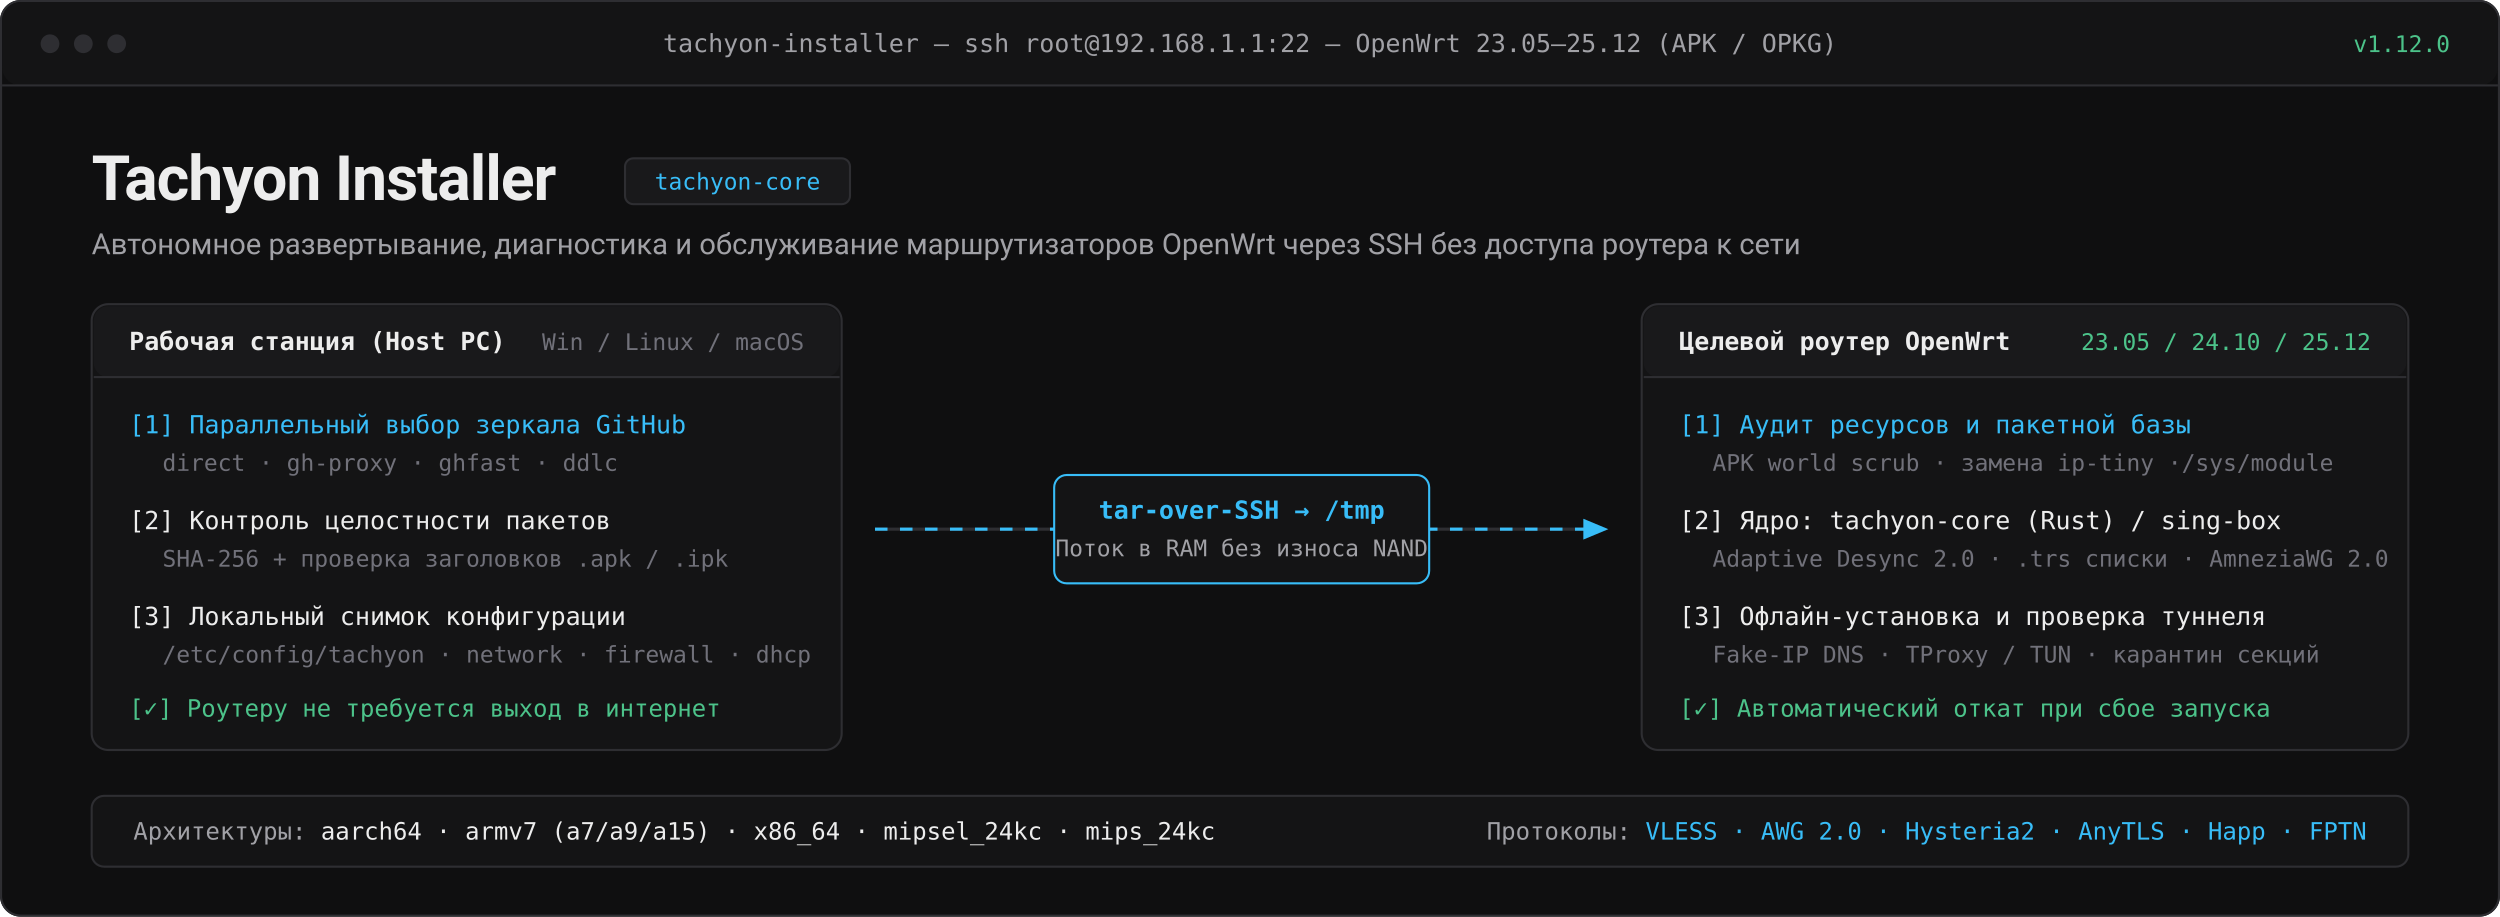
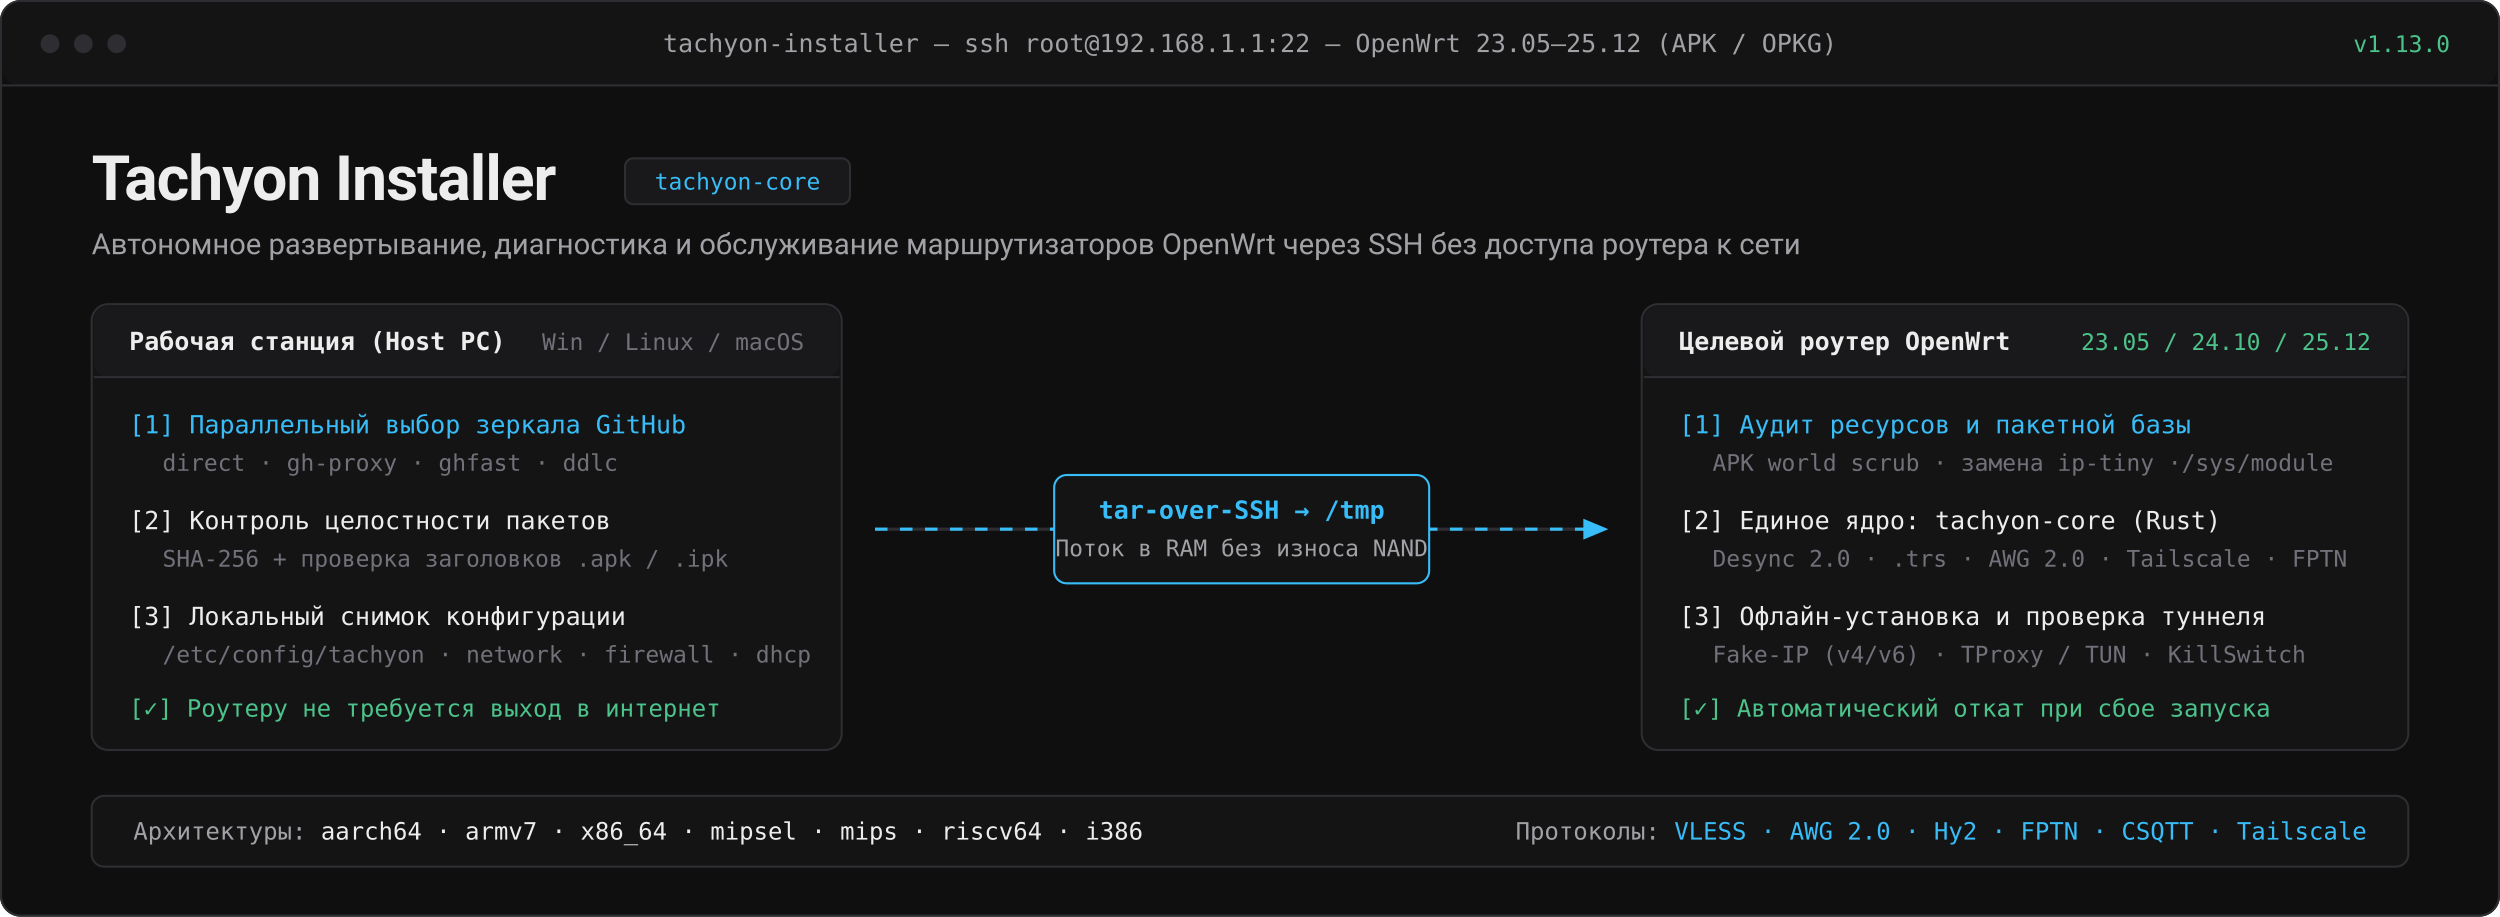
<svg xmlns="http://www.w3.org/2000/svg" viewBox="0 0 1200 440" width="100%" height="100%">
  <rect width="1200" height="440" rx="10" fill="#0f0f10" />
  <rect x="0.5" y="0.5" width="1199" height="439" rx="9.5" fill="none" stroke="#2e2e32" stroke-width="1" />
  <rect x="1" y="1" width="1198" height="40" rx="9" fill="#141415" />
  <line x1="1" y1="41" x2="1199" y2="41" stroke="#2e2e32" stroke-width="1" />
  <circle cx="24" cy="21" r="4.5" fill="#2e2e32" />
  <circle cx="40" cy="21" r="4.5" fill="#2e2e32" />
  <circle cx="56" cy="21" r="4.5" fill="#2e2e32" />
  <text x="600" y="25" text-anchor="middle" font-family="'JetBrains Mono', Consolas, monospace" font-size="12" fill="#a1a1a6">tachyon-installer — ssh root@192.168.1.1:22 — OpenWrt 23.05–25.12 (APK / OPKG)</text>
-   <text x="1176" y="25" text-anchor="end" font-family="'JetBrains Mono', Consolas, monospace" font-size="11" fill="#4cc38a">v1.12.0</text>
+   <text x="1176" y="25" text-anchor="end" font-family="'JetBrains Mono', Consolas, monospace" font-size="11" fill="#4cc38a">v1.13.0</text>
  <g transform="translate(44, 68)">
    <text x="0" y="28" font-family="system-ui, -apple-system, 'Segoe UI', Roboto, sans-serif" font-weight="700" font-size="30" fill="#ededed" letter-spacing="-0.5">Tachyon Installer</text>
    <rect x="256" y="8" width="108" height="22" rx="4" fill="#19191b" stroke="#2e2e32" stroke-width="1" />
    <text x="310" y="23" text-anchor="middle" font-family="'JetBrains Mono', Consolas, monospace" font-size="11" fill="#38bdf8">tachyon-core</text>
    <text x="0" y="54" font-family="system-ui, -apple-system, 'Segoe UI', Roboto, sans-serif" font-weight="400" font-size="14" fill="#a1a1a6">Автономное развертывание, диагностика и обслуживание маршрутизаторов OpenWrt через SSH без доступа роутера к сети</text>
  </g>
  <g transform="translate(44, 146)">
    <rect width="360" height="214" rx="8" fill="#141415" stroke="#2e2e32" stroke-width="1" />
    <rect x="1" y="1" width="358" height="34" rx="7" fill="#19191b" />
    <line x1="1" y1="35" x2="359" y2="35" stroke="#2e2e32" stroke-width="1" />
    <text x="18" y="22" font-family="'JetBrains Mono', Consolas, monospace" font-weight="600" font-size="12" fill="#ededed">Рабочая станция (Host PC)</text>
    <text x="342" y="22" text-anchor="end" font-family="'JetBrains Mono', Consolas, monospace" font-size="11" fill="#71717a">Win / Linux / macOS</text>
    <text x="18" y="62" font-family="'JetBrains Mono', Consolas, monospace" font-size="12" fill="#38bdf8">[1] Параллельный выбор зеркала GitHub</text>
    <text x="34" y="80" font-family="'JetBrains Mono', Consolas, monospace" font-size="11" fill="#71717a">direct · gh-proxy · ghfast · ddlc</text>
    <text x="18" y="108" font-family="'JetBrains Mono', Consolas, monospace" font-size="12" fill="#ededed">[2] Контроль целостности пакетов</text>
    <text x="34" y="126" font-family="'JetBrains Mono', Consolas, monospace" font-size="11" fill="#71717a">SHA-256 + проверка заголовков .apk / .ipk</text>
    <text x="18" y="154" font-family="'JetBrains Mono', Consolas, monospace" font-size="12" fill="#ededed">[3] Локальный снимок конфигурации</text>
    <text x="34" y="172" font-family="'JetBrains Mono', Consolas, monospace" font-size="11" fill="#71717a">/etc/config/tachyon · network · firewall · dhcp</text>
    <text x="18" y="198" font-family="'JetBrains Mono', Consolas, monospace" font-size="11.5" fill="#4cc38a">[✓] Роутеру не требуется выход в интернет</text>
  </g>
  <g transform="translate(420, 222)">
    <line x1="0" y1="32" x2="344" y2="32" stroke="#2e2e32" stroke-width="1.5" />
    <line x1="0" y1="32" x2="344" y2="32" stroke="#38bdf8" stroke-width="1.5" stroke-dasharray="6 6" />
    <polygon points="352,32 340,27 340,37" fill="#38bdf8" />
    <rect x="86" y="6" width="180" height="52" rx="6" fill="#141415" stroke="#38bdf8" stroke-width="1" />
    <text x="176" y="27" text-anchor="middle" font-family="'JetBrains Mono', Consolas, monospace" font-weight="600" font-size="12" fill="#38bdf8">tar-over-SSH → /tmp</text>
    <text x="176" y="45" text-anchor="middle" font-family="'JetBrains Mono', Consolas, monospace" font-size="11" fill="#a1a1a6">Поток в RAM без износа NAND</text>
  </g>
  <g transform="translate(788, 146)">
    <rect width="368" height="214" rx="8" fill="#141415" stroke="#2e2e32" stroke-width="1" />
    <rect x="1" y="1" width="366" height="34" rx="7" fill="#19191b" />
    <line x1="1" y1="35" x2="367" y2="35" stroke="#2e2e32" stroke-width="1" />
    <text x="18" y="22" font-family="'JetBrains Mono', Consolas, monospace" font-weight="600" font-size="12" fill="#ededed">Целевой роутер OpenWrt</text>
    <text x="350" y="22" text-anchor="end" font-family="'JetBrains Mono', Consolas, monospace" font-size="11" fill="#4cc38a">23.05 / 24.10 / 25.12</text>
    <text x="18" y="62" font-family="'JetBrains Mono', Consolas, monospace" font-size="12" fill="#38bdf8">[1] Аудит ресурсов и пакетной базы</text>
    <text x="34" y="80" font-family="'JetBrains Mono', Consolas, monospace" font-size="11" fill="#71717a">APK world scrub · замена ip-tiny ·/sys/module</text>
-     <text x="18" y="108" font-family="'JetBrains Mono', Consolas, monospace" font-size="12" fill="#ededed">[2] Ядро: tachyon-core (Rust) / sing-box</text>
-     <text x="34" y="126" font-family="'JetBrains Mono', Consolas, monospace" font-size="11" fill="#71717a">Adaptive Desync 2.0 · .trs списки · AmneziaWG 2.0</text>
+     <text x="18" y="108" font-family="'JetBrains Mono', Consolas, monospace" font-size="12" fill="#ededed">[2] Единое ядро: tachyon-core (Rust)</text>
+     <text x="34" y="126" font-family="'JetBrains Mono', Consolas, monospace" font-size="11" fill="#71717a">Desync 2.0 · .trs · AWG 2.0 · Tailscale · FPTN</text>
    <text x="18" y="154" font-family="'JetBrains Mono', Consolas, monospace" font-size="12" fill="#ededed">[3] Офлайн-установка и проверка туннеля</text>
-     <text x="34" y="172" font-family="'JetBrains Mono', Consolas, monospace" font-size="11" fill="#71717a">Fake-IP DNS · TProxy / TUN · карантин секций</text>
+     <text x="34" y="172" font-family="'JetBrains Mono', Consolas, monospace" font-size="11" fill="#71717a">Fake-IP (v4/v6) · TProxy / TUN · KillSwitch</text>
    <text x="18" y="198" font-family="'JetBrains Mono', Consolas, monospace" font-size="11.5" fill="#4cc38a">[✓] Автоматический откат при сбое запуска</text>
  </g>
  <g transform="translate(44, 382)">
    <rect width="1112" height="34" rx="6" fill="#141415" stroke="#2e2e32" stroke-width="1" />
-     <text x="20" y="21" font-family="'JetBrains Mono', Consolas, monospace" font-size="11.5" fill="#a1a1a6">Архитектуры: <tspan fill="#ededed">aarch64 · armv7 (a7/a9/a15) · x86_64 · mipsel_24kc · mips_24kc</tspan>
+     <text x="20" y="21" font-family="'JetBrains Mono', Consolas, monospace" font-size="11.5" fill="#a1a1a6">Архитектуры: <tspan fill="#ededed">aarch64 · armv7 · x86_64 · mipsel · mips · riscv64 · i386</tspan>
    </text>
-     <text x="1092" y="21" text-anchor="end" font-family="'JetBrains Mono', Consolas, monospace" font-size="11.5" fill="#a1a1a6">Протоколы: <tspan fill="#38bdf8">VLESS · AWG 2.0 · Hysteria2 · AnyTLS · Happ · FPTN</tspan>
+     <text x="1092" y="21" text-anchor="end" font-family="'JetBrains Mono', Consolas, monospace" font-size="11.5" fill="#a1a1a6">Протоколы: <tspan fill="#38bdf8">VLESS · AWG 2.0 · Hy2 · FPTN · CSQTT · Tailscale</tspan>
    </text>
  </g>
</svg>
